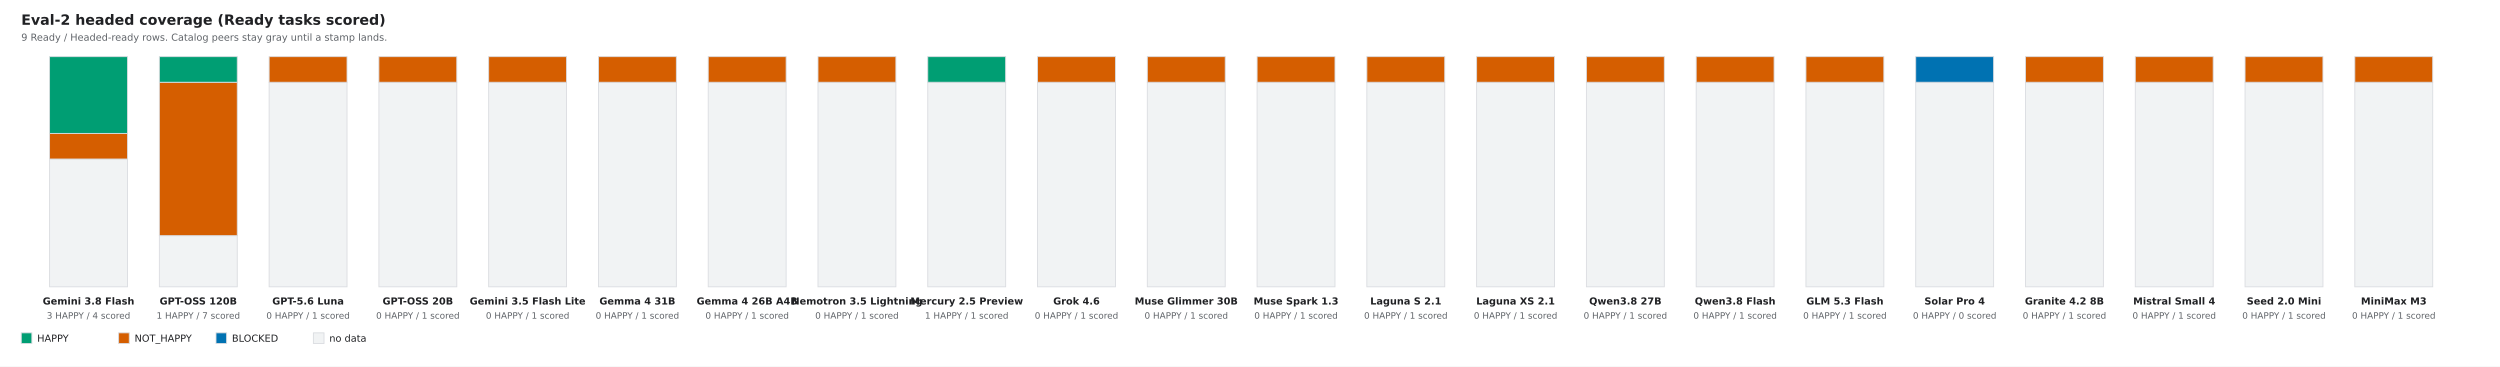
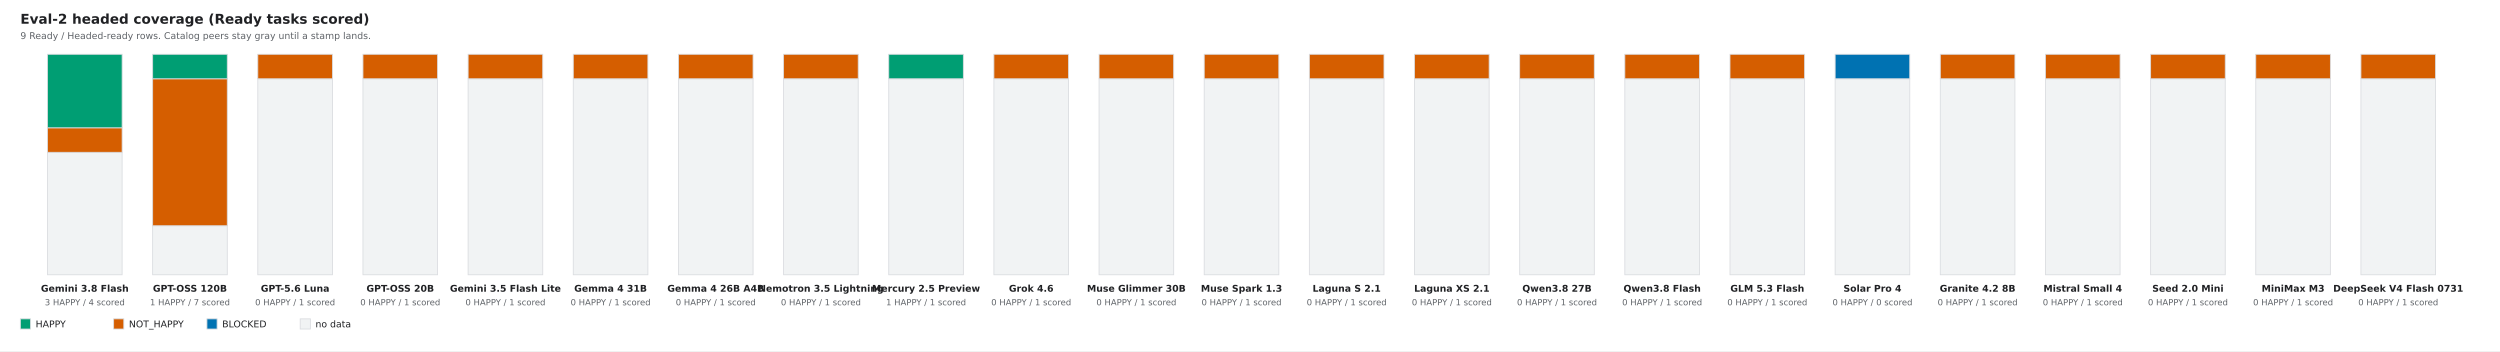
- <svg xmlns="http://www.w3.org/2000/svg" width="2824" height="414" viewBox="0 0 2824 414" role="img">
-   <rect width="2824" height="414" fill="#ffffff" />
+ <svg xmlns="http://www.w3.org/2000/svg" width="2948" height="414" viewBox="0 0 2948 414" role="img">
+   <rect width="2948" height="414" fill="#ffffff" />
  <text x="24" y="28" font-family="DejaVu Sans, sans-serif" font-size="16" font-weight="700" fill="#202124">Eval-2 headed coverage (Ready tasks scored)</text>
  <text x="24" y="46" font-family="DejaVu Sans, sans-serif" font-size="11" fill="#5f6368">9 Ready / Headed-ready rows. Catalog peers stay gray until a stamp lands.</text>
  <rect x="56.0" y="179.6" width="88" height="144.4" fill="#F1F3F4" stroke="#dadce0" data-segment="no data" />
  <rect x="56.0" y="150.7" width="88" height="28.9" fill="#D55E00" stroke="#dadce0" data-segment="NOT_HAPPY" />
  <rect x="56.0" y="64.0" width="88" height="86.7" fill="#009E73" stroke="#dadce0" data-segment="HAPPY" />
  <text x="100.0" y="344" text-anchor="middle" font-family="DejaVu Sans, sans-serif" font-size="11" font-weight="700" fill="#202124">Gemini 3.8 Flash</text>
  <text x="100.0" y="360" text-anchor="middle" font-family="DejaVu Sans, sans-serif" font-size="10" fill="#5f6368">3 HAPPY / 4 scored</text>
  <rect x="180.0" y="266.2" width="88" height="57.8" fill="#F1F3F4" stroke="#dadce0" data-segment="no data" />
  <rect x="180.0" y="92.9" width="88" height="173.3" fill="#D55E00" stroke="#dadce0" data-segment="NOT_HAPPY" />
  <rect x="180.0" y="64.0" width="88" height="28.9" fill="#009E73" stroke="#dadce0" data-segment="HAPPY" />
  <text x="224.0" y="344" text-anchor="middle" font-family="DejaVu Sans, sans-serif" font-size="11" font-weight="700" fill="#202124">GPT-OSS 120B</text>
  <text x="224.0" y="360" text-anchor="middle" font-family="DejaVu Sans, sans-serif" font-size="10" fill="#5f6368">1 HAPPY / 7 scored</text>
  <rect x="304.0" y="92.9" width="88" height="231.1" fill="#F1F3F4" stroke="#dadce0" data-segment="no data" />
  <rect x="304.0" y="64.0" width="88" height="28.9" fill="#D55E00" stroke="#dadce0" data-segment="NOT_HAPPY" />
  <text x="348.0" y="344" text-anchor="middle" font-family="DejaVu Sans, sans-serif" font-size="11" font-weight="700" fill="#202124">GPT-5.6 Luna</text>
  <text x="348.0" y="360" text-anchor="middle" font-family="DejaVu Sans, sans-serif" font-size="10" fill="#5f6368">0 HAPPY / 1 scored</text>
  <rect x="428.0" y="92.9" width="88" height="231.1" fill="#F1F3F4" stroke="#dadce0" data-segment="no data" />
  <rect x="428.0" y="64.0" width="88" height="28.9" fill="#D55E00" stroke="#dadce0" data-segment="NOT_HAPPY" />
  <text x="472.0" y="344" text-anchor="middle" font-family="DejaVu Sans, sans-serif" font-size="11" font-weight="700" fill="#202124">GPT-OSS 20B</text>
  <text x="472.0" y="360" text-anchor="middle" font-family="DejaVu Sans, sans-serif" font-size="10" fill="#5f6368">0 HAPPY / 1 scored</text>
  <rect x="552.0" y="92.9" width="88" height="231.1" fill="#F1F3F4" stroke="#dadce0" data-segment="no data" />
  <rect x="552.0" y="64.0" width="88" height="28.9" fill="#D55E00" stroke="#dadce0" data-segment="NOT_HAPPY" />
  <text x="596.0" y="344" text-anchor="middle" font-family="DejaVu Sans, sans-serif" font-size="11" font-weight="700" fill="#202124">Gemini 3.5 Flash Lite</text>
  <text x="596.0" y="360" text-anchor="middle" font-family="DejaVu Sans, sans-serif" font-size="10" fill="#5f6368">0 HAPPY / 1 scored</text>
  <rect x="676.0" y="92.9" width="88" height="231.1" fill="#F1F3F4" stroke="#dadce0" data-segment="no data" />
  <rect x="676.0" y="64.0" width="88" height="28.9" fill="#D55E00" stroke="#dadce0" data-segment="NOT_HAPPY" />
  <text x="720.0" y="344" text-anchor="middle" font-family="DejaVu Sans, sans-serif" font-size="11" font-weight="700" fill="#202124">Gemma 4 31B</text>
  <text x="720.0" y="360" text-anchor="middle" font-family="DejaVu Sans, sans-serif" font-size="10" fill="#5f6368">0 HAPPY / 1 scored</text>
  <rect x="800.0" y="92.9" width="88" height="231.1" fill="#F1F3F4" stroke="#dadce0" data-segment="no data" />
  <rect x="800.0" y="64.0" width="88" height="28.9" fill="#D55E00" stroke="#dadce0" data-segment="NOT_HAPPY" />
  <text x="844.0" y="344" text-anchor="middle" font-family="DejaVu Sans, sans-serif" font-size="11" font-weight="700" fill="#202124">Gemma 4 26B A4B</text>
  <text x="844.0" y="360" text-anchor="middle" font-family="DejaVu Sans, sans-serif" font-size="10" fill="#5f6368">0 HAPPY / 1 scored</text>
  <rect x="924.0" y="92.9" width="88" height="231.1" fill="#F1F3F4" stroke="#dadce0" data-segment="no data" />
  <rect x="924.0" y="64.0" width="88" height="28.9" fill="#D55E00" stroke="#dadce0" data-segment="NOT_HAPPY" />
  <text x="968.0" y="344" text-anchor="middle" font-family="DejaVu Sans, sans-serif" font-size="11" font-weight="700" fill="#202124">Nemotron 3.5 Lightning</text>
  <text x="968.0" y="360" text-anchor="middle" font-family="DejaVu Sans, sans-serif" font-size="10" fill="#5f6368">0 HAPPY / 1 scored</text>
  <rect x="1048.0" y="92.9" width="88" height="231.1" fill="#F1F3F4" stroke="#dadce0" data-segment="no data" />
  <rect x="1048.0" y="64.0" width="88" height="28.9" fill="#009E73" stroke="#dadce0" data-segment="HAPPY" />
  <text x="1092.0" y="344" text-anchor="middle" font-family="DejaVu Sans, sans-serif" font-size="11" font-weight="700" fill="#202124">Mercury 2.5 Preview</text>
  <text x="1092.0" y="360" text-anchor="middle" font-family="DejaVu Sans, sans-serif" font-size="10" fill="#5f6368">1 HAPPY / 1 scored</text>
  <rect x="1172.0" y="92.9" width="88" height="231.1" fill="#F1F3F4" stroke="#dadce0" data-segment="no data" />
  <rect x="1172.0" y="64.0" width="88" height="28.9" fill="#D55E00" stroke="#dadce0" data-segment="NOT_HAPPY" />
  <text x="1216.0" y="344" text-anchor="middle" font-family="DejaVu Sans, sans-serif" font-size="11" font-weight="700" fill="#202124">Grok 4.6</text>
  <text x="1216.0" y="360" text-anchor="middle" font-family="DejaVu Sans, sans-serif" font-size="10" fill="#5f6368">0 HAPPY / 1 scored</text>
  <rect x="1296.0" y="92.9" width="88" height="231.1" fill="#F1F3F4" stroke="#dadce0" data-segment="no data" />
  <rect x="1296.0" y="64.0" width="88" height="28.9" fill="#D55E00" stroke="#dadce0" data-segment="NOT_HAPPY" />
  <text x="1340.0" y="344" text-anchor="middle" font-family="DejaVu Sans, sans-serif" font-size="11" font-weight="700" fill="#202124">Muse Glimmer 30B</text>
  <text x="1340.0" y="360" text-anchor="middle" font-family="DejaVu Sans, sans-serif" font-size="10" fill="#5f6368">0 HAPPY / 1 scored</text>
  <rect x="1420.0" y="92.9" width="88" height="231.1" fill="#F1F3F4" stroke="#dadce0" data-segment="no data" />
  <rect x="1420.0" y="64.0" width="88" height="28.9" fill="#D55E00" stroke="#dadce0" data-segment="NOT_HAPPY" />
  <text x="1464.0" y="344" text-anchor="middle" font-family="DejaVu Sans, sans-serif" font-size="11" font-weight="700" fill="#202124">Muse Spark 1.3</text>
  <text x="1464.0" y="360" text-anchor="middle" font-family="DejaVu Sans, sans-serif" font-size="10" fill="#5f6368">0 HAPPY / 1 scored</text>
  <rect x="1544.0" y="92.9" width="88" height="231.1" fill="#F1F3F4" stroke="#dadce0" data-segment="no data" />
  <rect x="1544.0" y="64.0" width="88" height="28.9" fill="#D55E00" stroke="#dadce0" data-segment="NOT_HAPPY" />
  <text x="1588.0" y="344" text-anchor="middle" font-family="DejaVu Sans, sans-serif" font-size="11" font-weight="700" fill="#202124">Laguna S 2.1</text>
  <text x="1588.0" y="360" text-anchor="middle" font-family="DejaVu Sans, sans-serif" font-size="10" fill="#5f6368">0 HAPPY / 1 scored</text>
  <rect x="1668.0" y="92.9" width="88" height="231.1" fill="#F1F3F4" stroke="#dadce0" data-segment="no data" />
  <rect x="1668.0" y="64.0" width="88" height="28.9" fill="#D55E00" stroke="#dadce0" data-segment="NOT_HAPPY" />
  <text x="1712.0" y="344" text-anchor="middle" font-family="DejaVu Sans, sans-serif" font-size="11" font-weight="700" fill="#202124">Laguna XS 2.1</text>
  <text x="1712.0" y="360" text-anchor="middle" font-family="DejaVu Sans, sans-serif" font-size="10" fill="#5f6368">0 HAPPY / 1 scored</text>
  <rect x="1792.0" y="92.9" width="88" height="231.1" fill="#F1F3F4" stroke="#dadce0" data-segment="no data" />
  <rect x="1792.0" y="64.0" width="88" height="28.9" fill="#D55E00" stroke="#dadce0" data-segment="NOT_HAPPY" />
  <text x="1836.0" y="344" text-anchor="middle" font-family="DejaVu Sans, sans-serif" font-size="11" font-weight="700" fill="#202124">Qwen3.8 27B</text>
  <text x="1836.0" y="360" text-anchor="middle" font-family="DejaVu Sans, sans-serif" font-size="10" fill="#5f6368">0 HAPPY / 1 scored</text>
  <rect x="1916.0" y="92.9" width="88" height="231.1" fill="#F1F3F4" stroke="#dadce0" data-segment="no data" />
  <rect x="1916.0" y="64.0" width="88" height="28.9" fill="#D55E00" stroke="#dadce0" data-segment="NOT_HAPPY" />
  <text x="1960.0" y="344" text-anchor="middle" font-family="DejaVu Sans, sans-serif" font-size="11" font-weight="700" fill="#202124">Qwen3.8 Flash</text>
  <text x="1960.0" y="360" text-anchor="middle" font-family="DejaVu Sans, sans-serif" font-size="10" fill="#5f6368">0 HAPPY / 1 scored</text>
  <rect x="2040.0" y="92.9" width="88" height="231.1" fill="#F1F3F4" stroke="#dadce0" data-segment="no data" />
  <rect x="2040.0" y="64.0" width="88" height="28.9" fill="#D55E00" stroke="#dadce0" data-segment="NOT_HAPPY" />
  <text x="2084.0" y="344" text-anchor="middle" font-family="DejaVu Sans, sans-serif" font-size="11" font-weight="700" fill="#202124">GLM 5.3 Flash</text>
  <text x="2084.0" y="360" text-anchor="middle" font-family="DejaVu Sans, sans-serif" font-size="10" fill="#5f6368">0 HAPPY / 1 scored</text>
  <rect x="2164.0" y="92.9" width="88" height="231.1" fill="#F1F3F4" stroke="#dadce0" data-segment="no data" />
  <rect x="2164.0" y="64.0" width="88" height="28.9" fill="#0072B2" stroke="#dadce0" data-segment="BLOCKED" />
  <text x="2208.0" y="344" text-anchor="middle" font-family="DejaVu Sans, sans-serif" font-size="11" font-weight="700" fill="#202124">Solar Pro 4</text>
  <text x="2208.0" y="360" text-anchor="middle" font-family="DejaVu Sans, sans-serif" font-size="10" fill="#5f6368">0 HAPPY / 0 scored</text>
  <rect x="2288.0" y="92.9" width="88" height="231.1" fill="#F1F3F4" stroke="#dadce0" data-segment="no data" />
  <rect x="2288.0" y="64.0" width="88" height="28.9" fill="#D55E00" stroke="#dadce0" data-segment="NOT_HAPPY" />
  <text x="2332.0" y="344" text-anchor="middle" font-family="DejaVu Sans, sans-serif" font-size="11" font-weight="700" fill="#202124">Granite 4.2 8B</text>
  <text x="2332.0" y="360" text-anchor="middle" font-family="DejaVu Sans, sans-serif" font-size="10" fill="#5f6368">0 HAPPY / 1 scored</text>
  <rect x="2412.0" y="92.9" width="88" height="231.1" fill="#F1F3F4" stroke="#dadce0" data-segment="no data" />
  <rect x="2412.0" y="64.0" width="88" height="28.9" fill="#D55E00" stroke="#dadce0" data-segment="NOT_HAPPY" />
  <text x="2456.0" y="344" text-anchor="middle" font-family="DejaVu Sans, sans-serif" font-size="11" font-weight="700" fill="#202124">Mistral Small 4</text>
  <text x="2456.0" y="360" text-anchor="middle" font-family="DejaVu Sans, sans-serif" font-size="10" fill="#5f6368">0 HAPPY / 1 scored</text>
  <rect x="2536.0" y="92.9" width="88" height="231.1" fill="#F1F3F4" stroke="#dadce0" data-segment="no data" />
  <rect x="2536.0" y="64.0" width="88" height="28.9" fill="#D55E00" stroke="#dadce0" data-segment="NOT_HAPPY" />
  <text x="2580.0" y="344" text-anchor="middle" font-family="DejaVu Sans, sans-serif" font-size="11" font-weight="700" fill="#202124">Seed 2.0 Mini</text>
  <text x="2580.0" y="360" text-anchor="middle" font-family="DejaVu Sans, sans-serif" font-size="10" fill="#5f6368">0 HAPPY / 1 scored</text>
  <rect x="2660.0" y="92.9" width="88" height="231.1" fill="#F1F3F4" stroke="#dadce0" data-segment="no data" />
  <rect x="2660.0" y="64.0" width="88" height="28.9" fill="#D55E00" stroke="#dadce0" data-segment="NOT_HAPPY" />
  <text x="2704.0" y="344" text-anchor="middle" font-family="DejaVu Sans, sans-serif" font-size="11" font-weight="700" fill="#202124">MiniMax M3</text>
  <text x="2704.0" y="360" text-anchor="middle" font-family="DejaVu Sans, sans-serif" font-size="10" fill="#5f6368">0 HAPPY / 1 scored</text>
+   <rect x="2784.0" y="92.9" width="88" height="231.1" fill="#F1F3F4" stroke="#dadce0" data-segment="no data" />
+   <rect x="2784.0" y="64.0" width="88" height="28.9" fill="#D55E00" stroke="#dadce0" data-segment="NOT_HAPPY" />
+   <text x="2828.0" y="344" text-anchor="middle" font-family="DejaVu Sans, sans-serif" font-size="11" font-weight="700" fill="#202124">DeepSeek V4 Flash 0731</text>
+   <text x="2828.0" y="360" text-anchor="middle" font-family="DejaVu Sans, sans-serif" font-size="10" fill="#5f6368">0 HAPPY / 1 scored</text>
  <rect x="24" y="376" width="12" height="12" fill="#009E73" stroke="#dadce0" />
  <text x="42" y="386" font-family="DejaVu Sans, sans-serif" font-size="11" fill="#202124">HAPPY</text>
  <rect x="134" y="376" width="12" height="12" fill="#D55E00" stroke="#dadce0" />
  <text x="152" y="386" font-family="DejaVu Sans, sans-serif" font-size="11" fill="#202124">NOT_HAPPY</text>
  <rect x="244" y="376" width="12" height="12" fill="#0072B2" stroke="#dadce0" />
  <text x="262" y="386" font-family="DejaVu Sans, sans-serif" font-size="11" fill="#202124">BLOCKED</text>
  <rect x="354" y="376" width="12" height="12" fill="#F1F3F4" stroke="#dadce0" />
  <text x="372" y="386" font-family="DejaVu Sans, sans-serif" font-size="11" fill="#202124">no data</text>
</svg>
